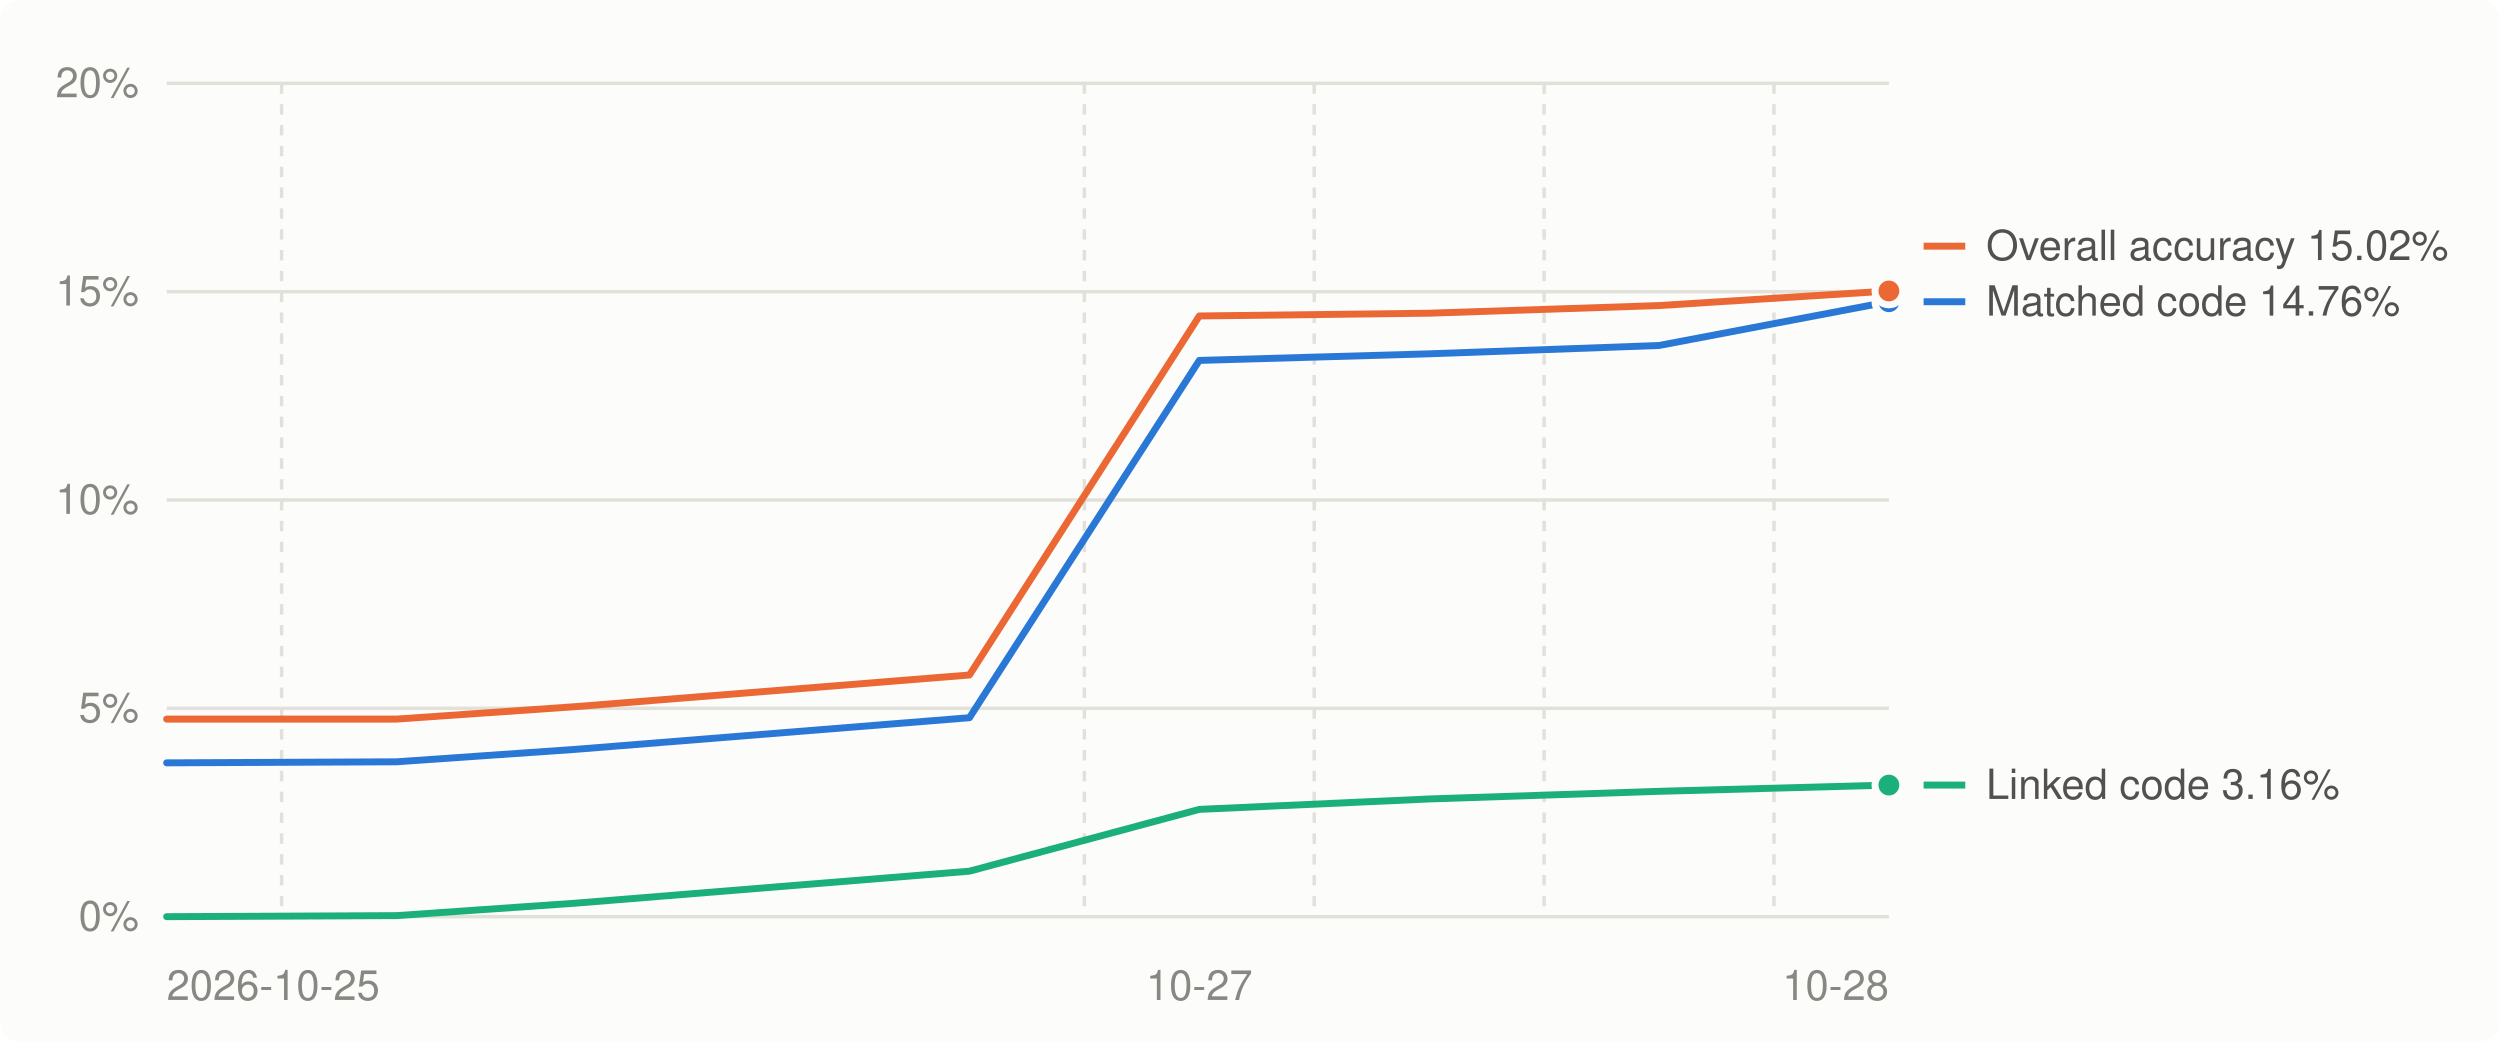
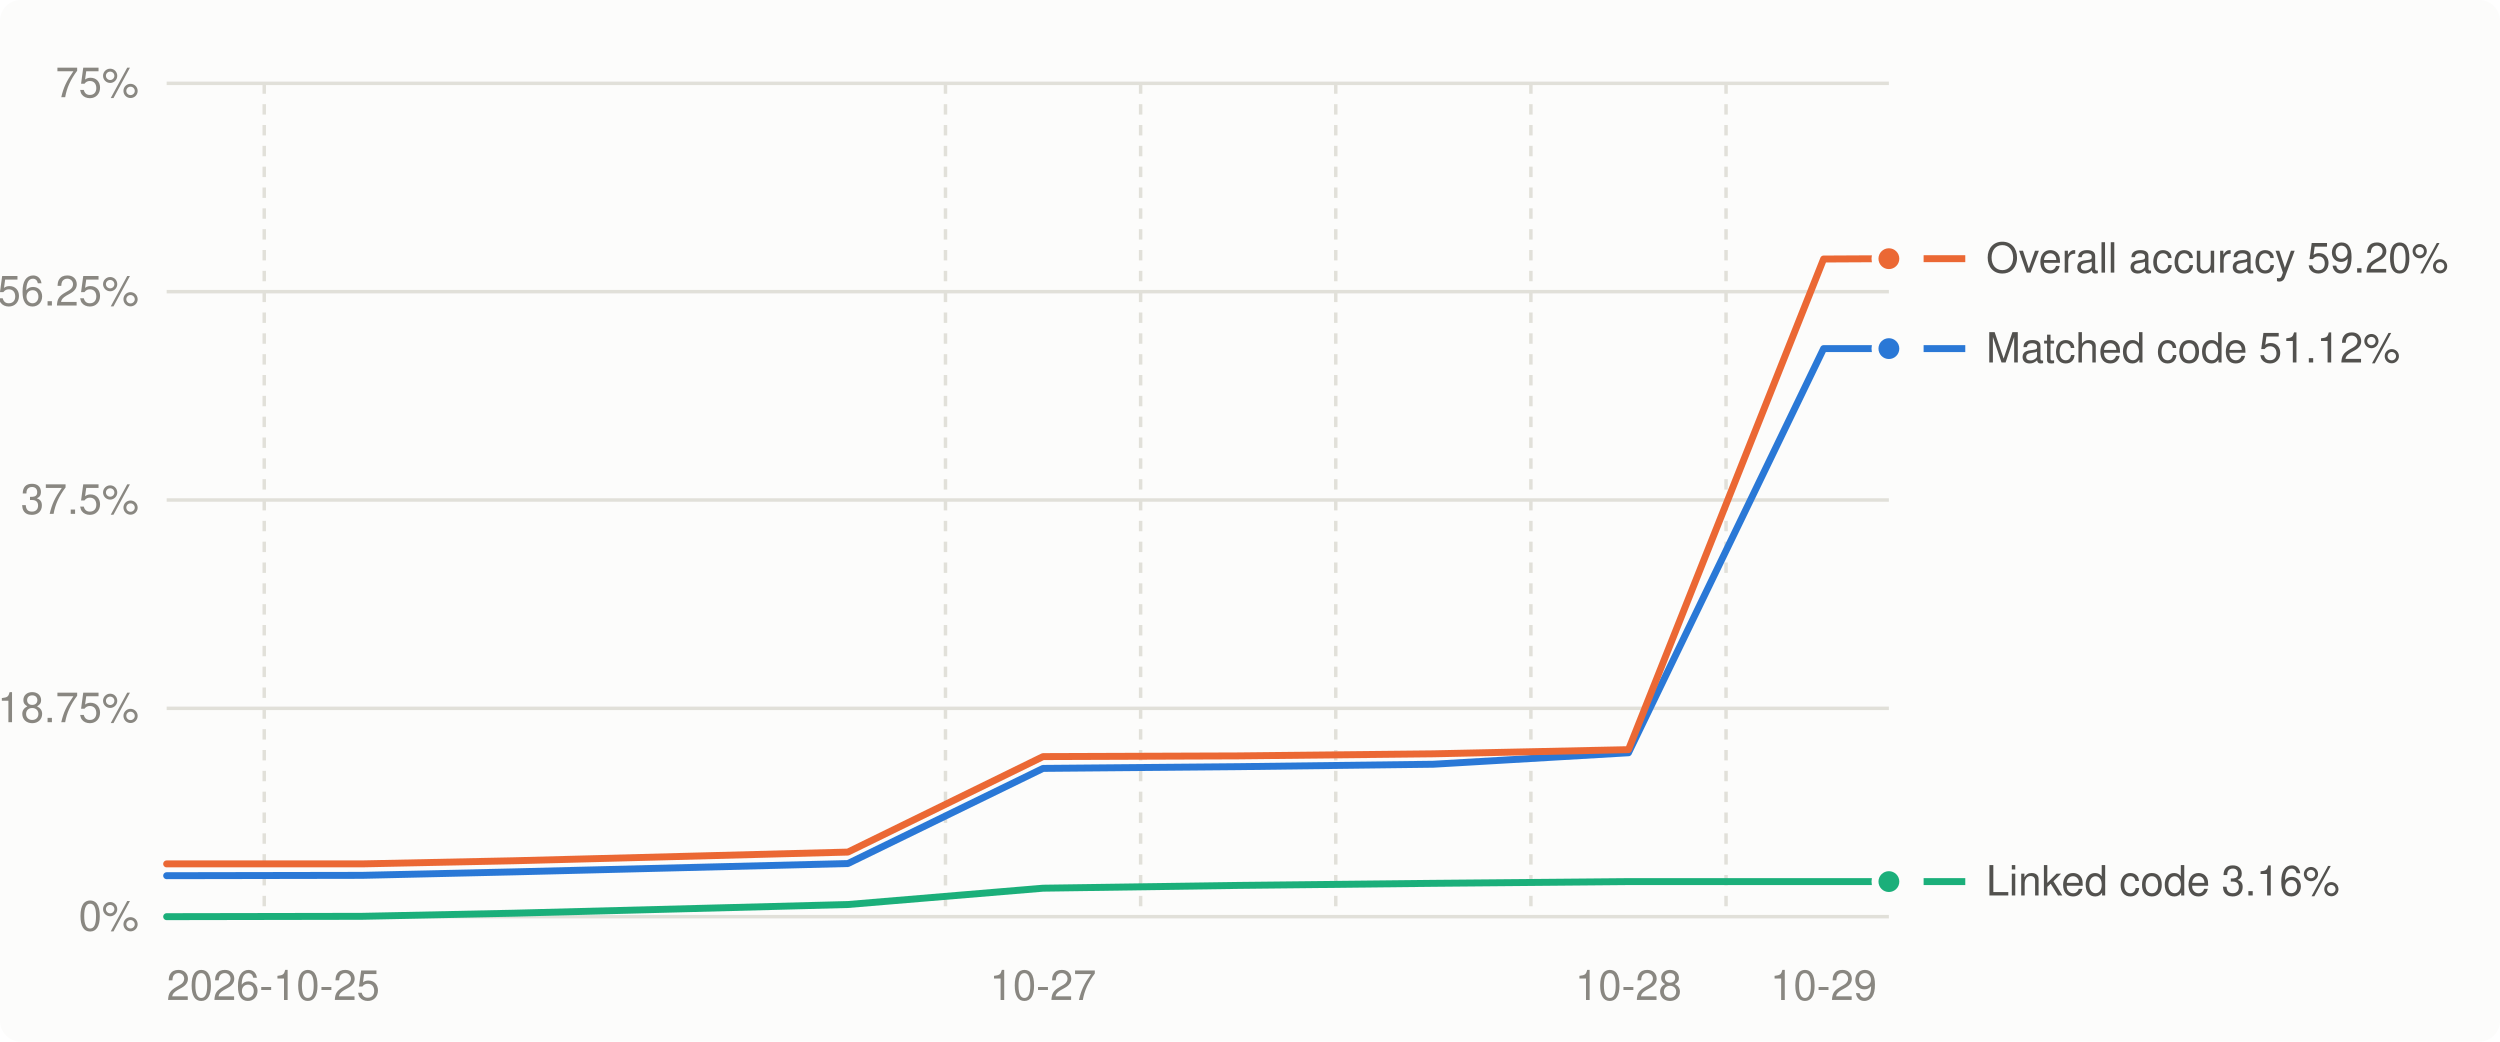
<svg xmlns="http://www.w3.org/2000/svg" viewBox="0 0 720 300" width="720" height="300" role="img" aria-label="Decompilation progress over time (Europe)">
  <style>
.bg{fill:#fcfcfb}.grid{stroke:#e1e0d9}.muted{fill:#898781}.lbl{fill:#52514e}.ln0{stroke:#2a78d6}.dot0{fill:#2a78d6;stroke:#fcfcfb}.ln1{stroke:#eb6834}.dot1{fill:#eb6834;stroke:#fcfcfb}.ln2{stroke:#1baf7a}.dot2{fill:#1baf7a;stroke:#fcfcfb}
@media (prefers-color-scheme: dark){.bg{fill:#1a1a19}.grid{stroke:#2c2c2a}.muted{fill:#898781}.lbl{fill:#c3c2b7}.ln0{stroke:#3987e5}.dot0{fill:#3987e5;stroke:#1a1a19}.ln1{stroke:#d95926}.dot1{fill:#d95926;stroke:#1a1a19}.ln2{stroke:#199e70}.dot2{fill:#199e70;stroke:#1a1a19}}
text{font:12px -apple-system,BlinkMacSystemFont,'Segoe UI',Helvetica,Arial,sans-serif}
</style>
  <rect class="bg" width="720" height="300" rx="6" />
  <line x1="48" x2="544" y1="264.0" y2="264.0" class="grid" stroke-width="1" />
  <text x="40" y="268.0" class="muted" text-anchor="end">0%</text>
  <line x1="48" x2="544" y1="204.0" y2="204.0" class="grid" stroke-width="1" />
-   <text x="40" y="208.0" class="muted" text-anchor="end">5%</text>
+   <text x="40" y="208.0" class="muted" text-anchor="end">18.75%</text>
  <line x1="48" x2="544" y1="144.0" y2="144.0" class="grid" stroke-width="1" />
-   <text x="40" y="148.0" class="muted" text-anchor="end">10%</text>
+   <text x="40" y="148.0" class="muted" text-anchor="end">37.5%</text>
  <line x1="48" x2="544" y1="84.0" y2="84.0" class="grid" stroke-width="1" />
-   <text x="40" y="88.0" class="muted" text-anchor="end">15%</text>
+   <text x="40" y="88.0" class="muted" text-anchor="end">56.25%</text>
  <line x1="48" x2="544" y1="24.0" y2="24.0" class="grid" stroke-width="1" />
-   <text x="40" y="28.0" class="muted" text-anchor="end">20%</text>
-   <line x1="81.1" x2="81.1" y1="24" y2="264" class="grid" stroke-width="1" stroke-dasharray="3 3" />
-   <line x1="312.3" x2="312.3" y1="24" y2="264" class="grid" stroke-width="1" stroke-dasharray="3 3" />
-   <line x1="378.5" x2="378.5" y1="24" y2="264" class="grid" stroke-width="1" stroke-dasharray="3 3" />
-   <line x1="444.7" x2="444.7" y1="24" y2="264" class="grid" stroke-width="1" stroke-dasharray="3 3" />
-   <line x1="510.9" x2="510.9" y1="24" y2="264" class="grid" stroke-width="1" stroke-dasharray="3 3" />
+   <text x="40" y="28.0" class="muted" text-anchor="end">75%</text>
+   <line x1="76.1" x2="76.1" y1="24" y2="264" class="grid" stroke-width="1" stroke-dasharray="3 3" />
+   <line x1="272.3" x2="272.3" y1="24" y2="264" class="grid" stroke-width="1" stroke-dasharray="3 3" />
+   <line x1="328.5" x2="328.5" y1="24" y2="264" class="grid" stroke-width="1" stroke-dasharray="3 3" />
+   <line x1="384.7" x2="384.7" y1="24" y2="264" class="grid" stroke-width="1" stroke-dasharray="3 3" />
+   <line x1="440.9" x2="440.9" y1="24" y2="264" class="grid" stroke-width="1" stroke-dasharray="3 3" />
+   <line x1="497.1" x2="497.1" y1="24" y2="264" class="grid" stroke-width="1" stroke-dasharray="3 3" />
  <text class="muted" x="48.0" y="288" text-anchor="start">2026-10-25</text>
-   <text class="muted" x="345.4" y="288" text-anchor="middle">10-27</text>
-   <text class="muted" x="544.0" y="288" text-anchor="end">10-28</text>
-   <polyline points="48.0,219.7 114.2,219.4 165.9,215.8 279.2,206.7 345.4,103.8 411.6,101.9 477.8,99.5 544.0,86.9" fill="none" class="ln0" stroke-width="2" stroke-linejoin="round" stroke-linecap="round" />
-   <polyline points="48.0,207.1 114.2,207.1 165.9,203.5 279.2,194.4 345.4,91.0 411.6,90.2 477.8,88.0 544.0,83.8" fill="none" class="ln1" stroke-width="2" stroke-linejoin="round" stroke-linecap="round" />
-   <polyline points="48.0,264.0 114.2,263.7 165.9,260.1 279.2,250.9 345.4,233.1 411.6,230.1 477.8,227.9 544.0,226.1" fill="none" class="ln2" stroke-width="2" stroke-linejoin="round" stroke-linecap="round" />
-   <circle cx="544.0" cy="86.9" r="4" class="dot0" stroke-width="2" />
-   <circle cx="544.0" cy="83.8" r="4" class="dot1" stroke-width="2" />
-   <circle cx="544.0" cy="226.1" r="4" class="dot2" stroke-width="2" />
-   <line x1="554" x2="566" y1="226.1" y2="226.1" class="ln2" stroke-width="2" />
-   <text class="lbl" x="572" y="230.1">Linked code 3.16%</text>
-   <line x1="554" x2="566" y1="86.9" y2="86.9" class="ln0" stroke-width="2" />
-   <text class="lbl" x="572" y="90.9">Matched code 14.76%</text>
-   <line x1="554" x2="566" y1="70.9" y2="70.9" class="ln1" stroke-width="2" />
-   <text class="lbl" x="572" y="74.9">Overall accuracy 15.02%</text>
+   <text class="muted" x="300.4" y="288" text-anchor="middle">10-27</text>
+   <text class="muted" x="469.0" y="288" text-anchor="middle">10-28</text>
+   <text class="muted" x="525.2" y="288" text-anchor="middle">10-29</text>
+   <polyline points="48.0,252.2 104.2,252.1 148.0,251.1 244.2,248.7 300.4,221.3 356.6,220.8 412.8,220.1 469.0,216.8 525.2,100.4 544.0,100.4" fill="none" class="ln0" stroke-width="2" stroke-linejoin="round" stroke-linecap="round" />
+   <polyline points="48.0,248.8 104.2,248.8 148.0,247.9 244.2,245.4 300.4,217.9 356.6,217.7 412.8,217.1 469.0,215.9 525.2,74.6 544.0,74.5" fill="none" class="ln1" stroke-width="2" stroke-linejoin="round" stroke-linecap="round" />
+   <polyline points="48.0,264.0 104.2,263.9 148.0,263.0 244.2,260.5 300.4,255.8 356.6,255.0 412.8,254.4 469.0,253.9 525.2,253.9 544.0,253.9" fill="none" class="ln2" stroke-width="2" stroke-linejoin="round" stroke-linecap="round" />
+   <circle cx="544.0" cy="100.4" r="4" class="dot0" stroke-width="2" />
+   <circle cx="544.0" cy="74.5" r="4" class="dot1" stroke-width="2" />
+   <circle cx="544.0" cy="253.9" r="4" class="dot2" stroke-width="2" />
+   <line x1="554" x2="566" y1="253.9" y2="253.9" class="ln2" stroke-width="2" />
+   <text class="lbl" x="572" y="257.9">Linked code 3.16%</text>
+   <line x1="554" x2="566" y1="100.4" y2="100.4" class="ln0" stroke-width="2" />
+   <text class="lbl" x="572" y="104.4">Matched code 51.12%</text>
+   <line x1="554" x2="566" y1="74.5" y2="74.5" class="ln1" stroke-width="2" />
+   <text class="lbl" x="572" y="78.5">Overall accuracy 59.20%</text>
</svg>
